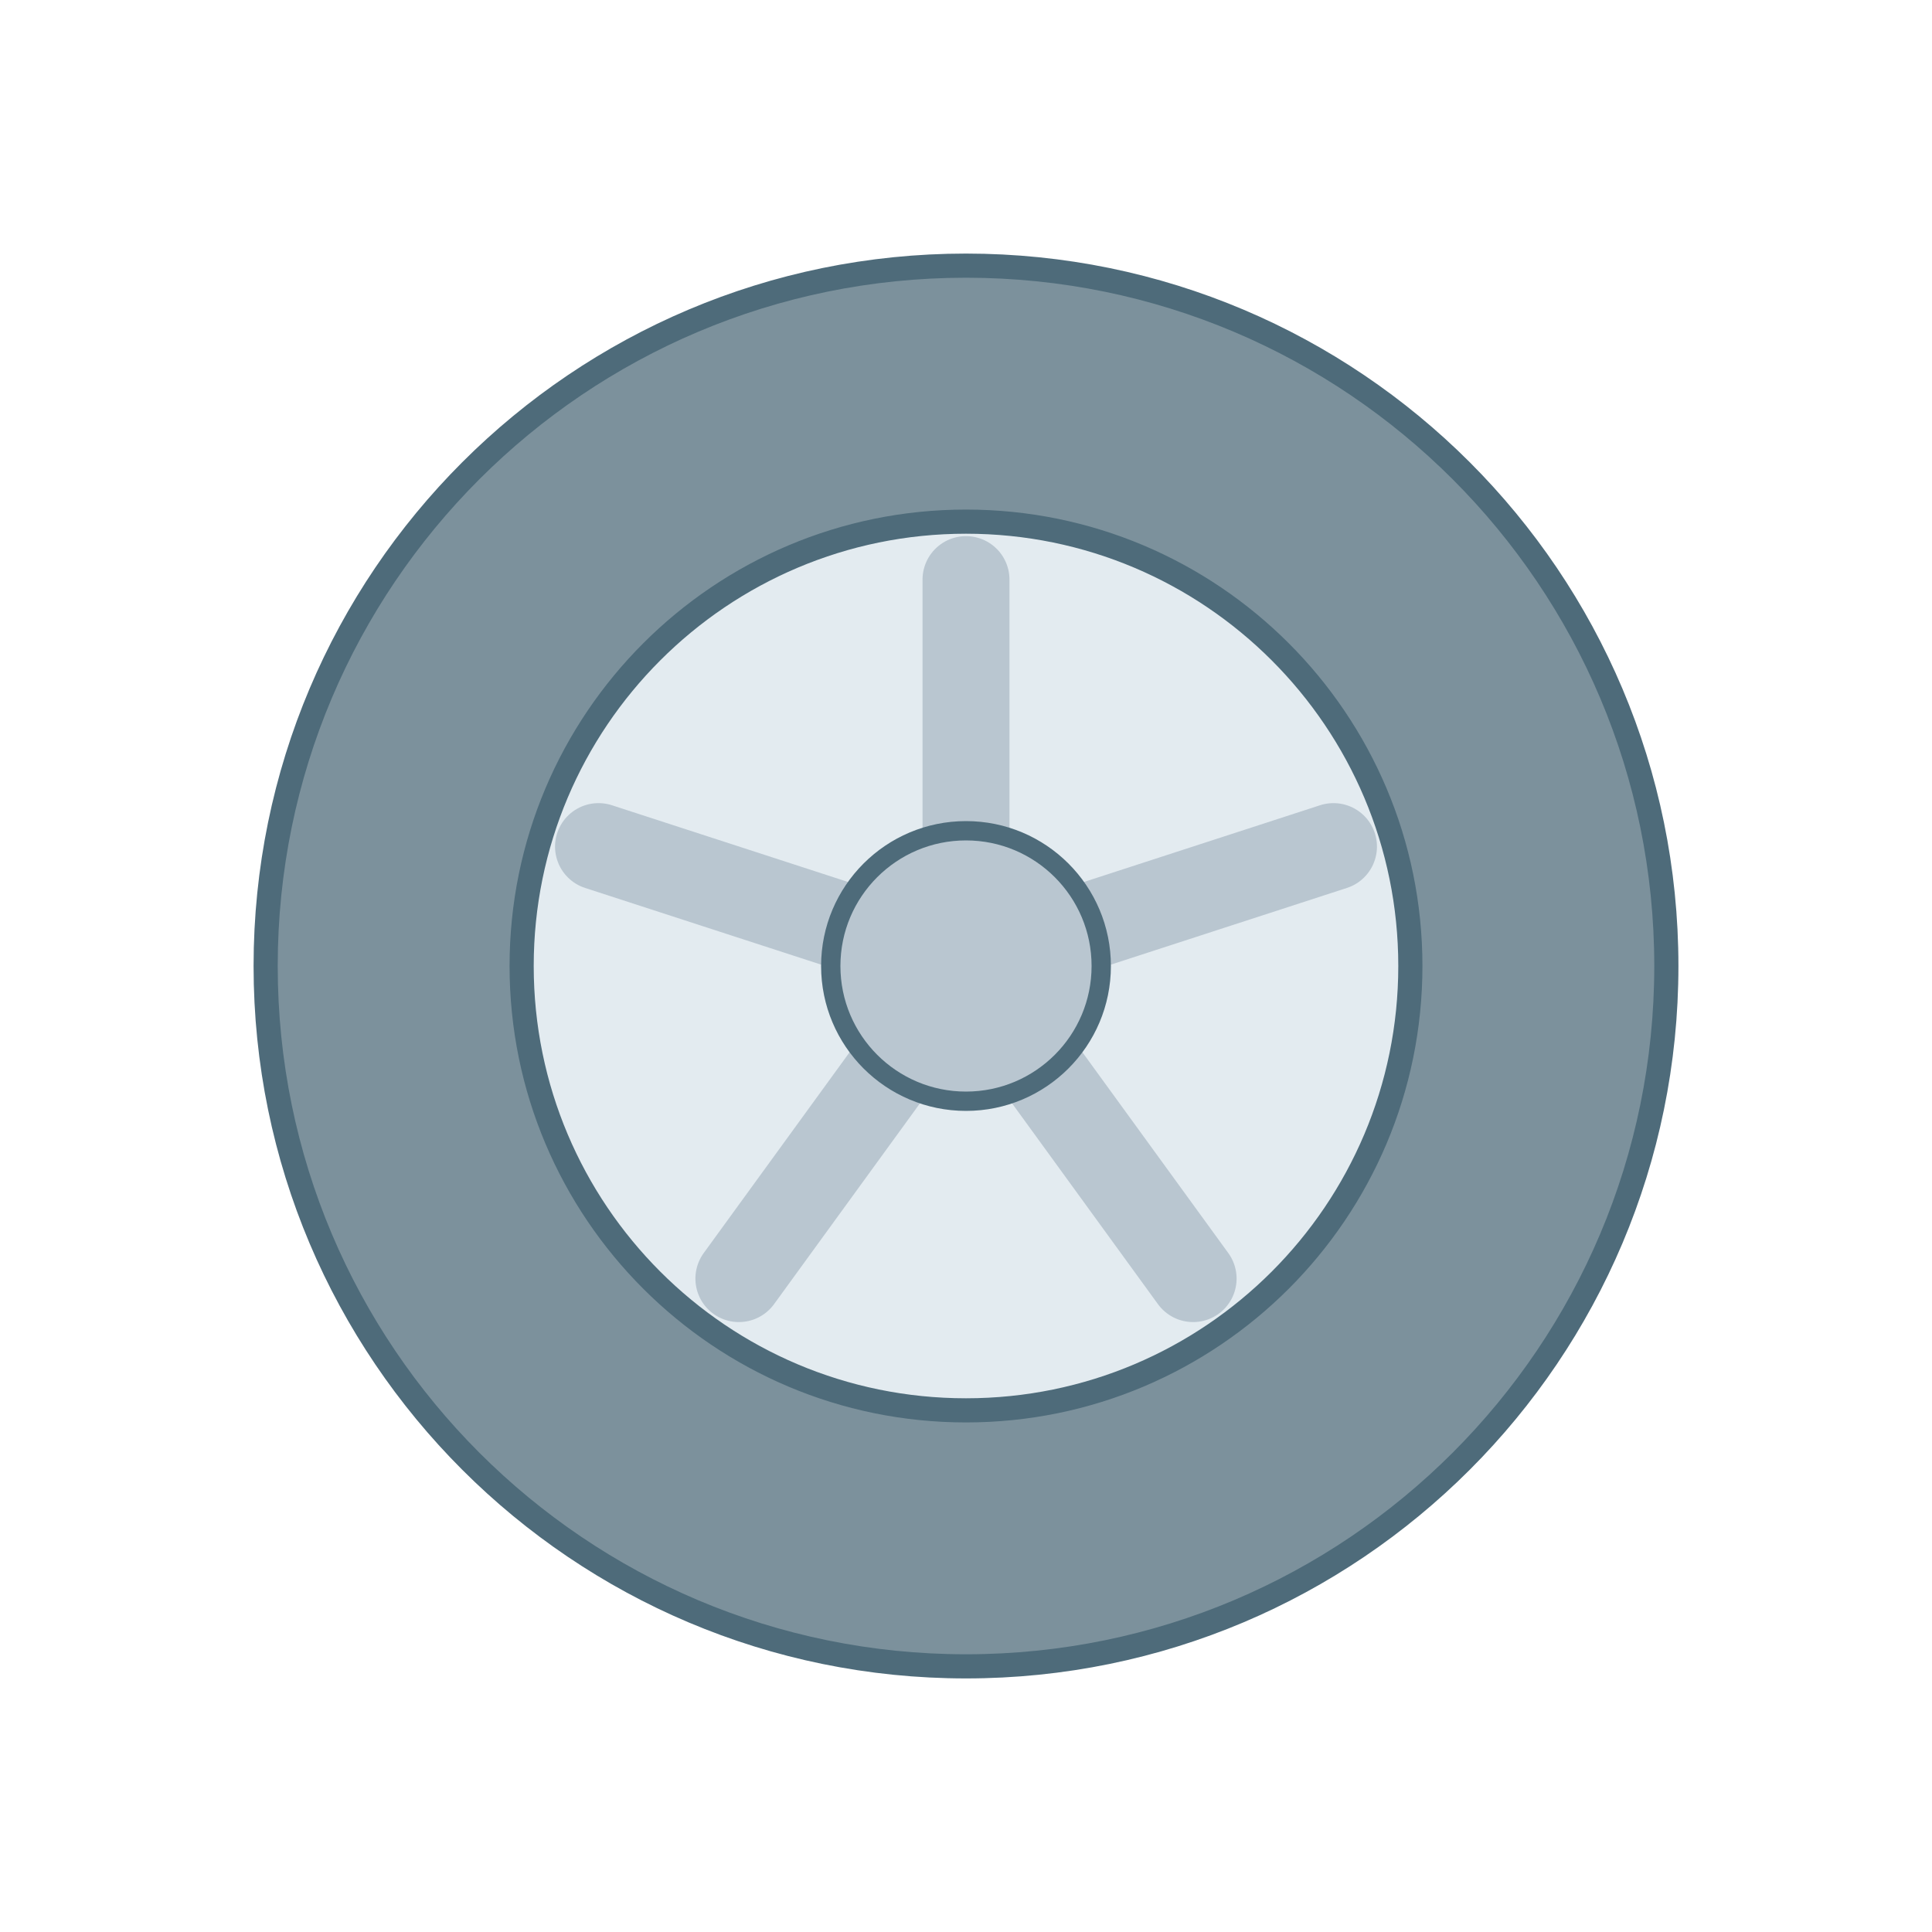
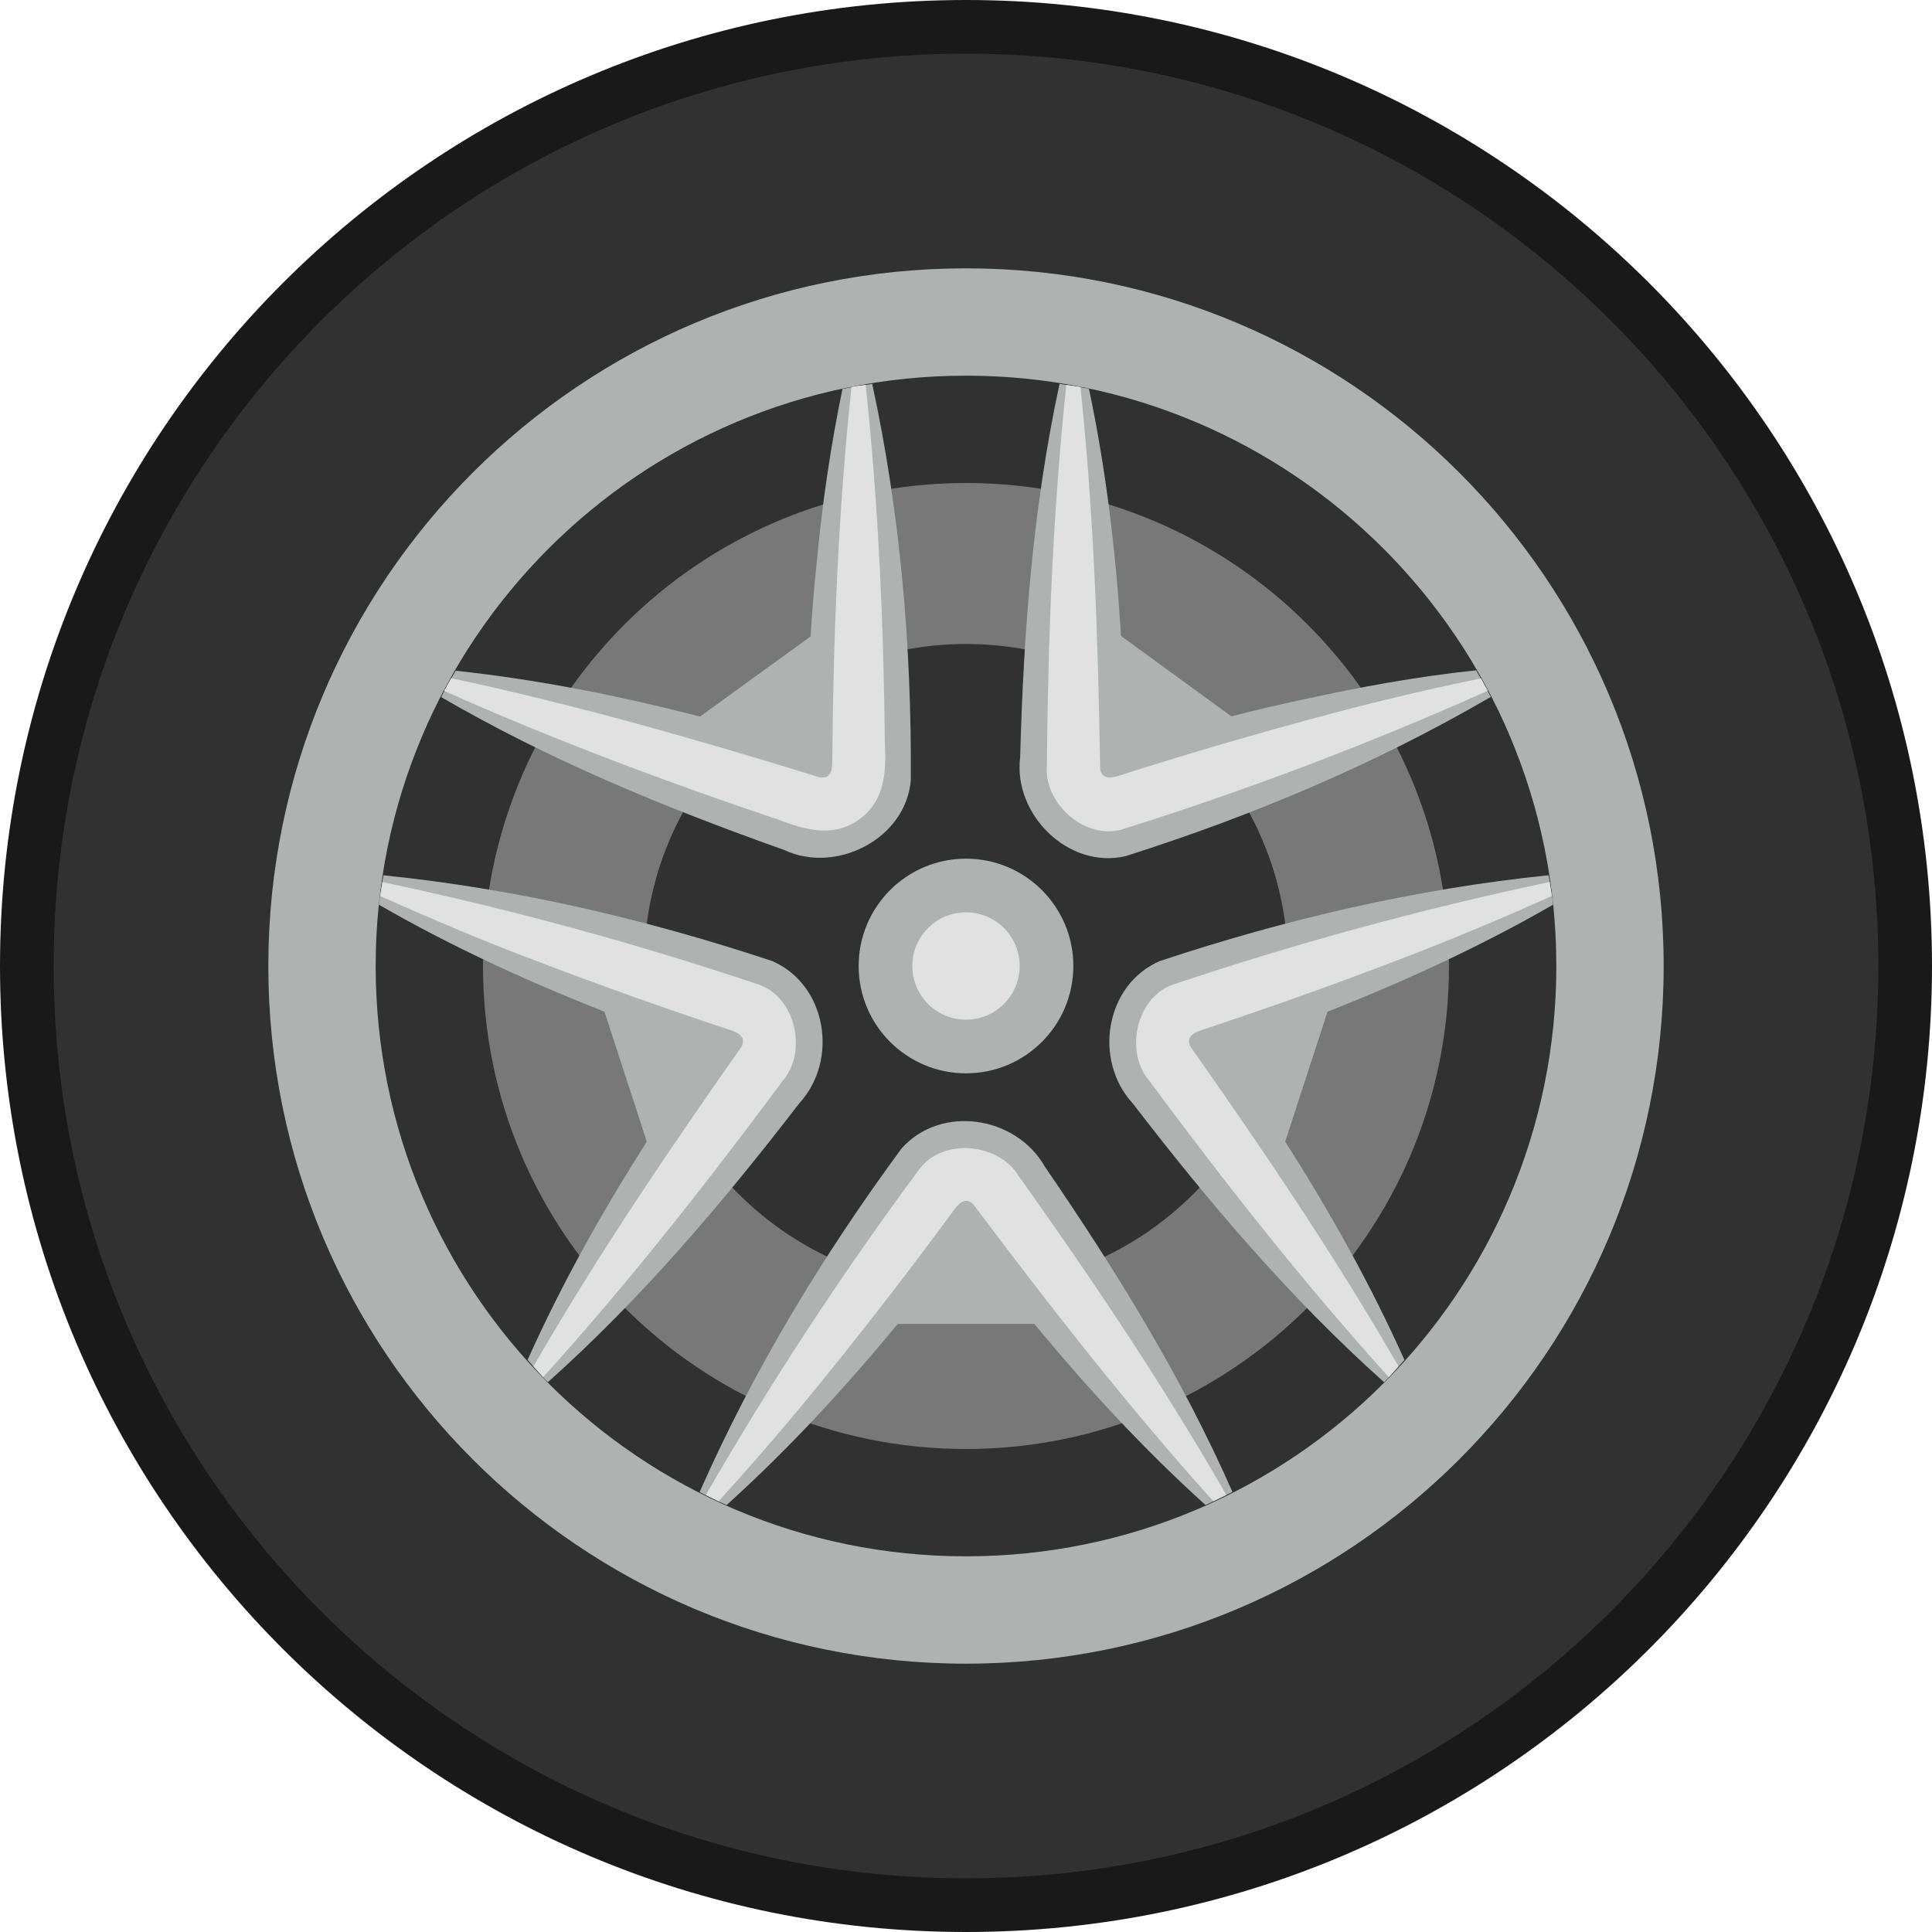
- <svg xmlns="http://www.w3.org/2000/svg" viewBox="0 0 400 400">
-   <circle cx="200" cy="200" r="145" fill="#7C919C" stroke="#4E6B7A" stroke-width="5" stroke-linejoin="round" stroke-linecap="round" />
-   <circle cx="200" cy="200" r="92" fill="#E3EBF0" stroke="#4E6B7A" stroke-width="5" stroke-linejoin="round" stroke-linecap="round" />
-   <line x1="200" y1="200" x2="200" y2="120" stroke="#B9C6D0" stroke-width="18" stroke-linecap="round" transform="rotate(0 200 200)" />
-   <line x1="200" y1="200" x2="200" y2="120" stroke="#B9C6D0" stroke-width="18" stroke-linecap="round" transform="rotate(72 200 200)" />
-   <line x1="200" y1="200" x2="200" y2="120" stroke="#B9C6D0" stroke-width="18" stroke-linecap="round" transform="rotate(144 200 200)" />
-   <line x1="200" y1="200" x2="200" y2="120" stroke="#B9C6D0" stroke-width="18" stroke-linecap="round" transform="rotate(216 200 200)" />
-   <line x1="200" y1="200" x2="200" y2="120" stroke="#B9C6D0" stroke-width="18" stroke-linecap="round" transform="rotate(288 200 200)" />
-   <circle cx="200" cy="200" r="28" fill="#B9C6D0" stroke="#4E6B7A" stroke-width="4" stroke-linejoin="round" stroke-linecap="round" />
+ <svg xmlns="http://www.w3.org/2000/svg" xml:space="preserve" viewBox="0 0 36 36">
+   <circle cx="18" cy="18" r="18" fill="#191919" />
+   <circle cx="18" cy="18" r="17" fill="#313131" />
+   <circle cx="18" cy="18" r="13" fill="#AEB3B2" />
+   <circle cx="18" cy="18" r="11" fill="#313131" />
+   <circle cx="18" cy="18" r="9" fill="#787878" />
+   <circle cx="18" cy="18" r="6" fill="#313131" />
+   <circle cx="18" cy="18" r="2" fill="#AEB3B2" />
+   <circle cx="18" cy="18" r="1" fill="#E1E1E1" />
+   <path fill="#AEB3B2" d="M19.47 21.74c-.534-.945-1.942-1.168-2.676-.333-1.471 2-2.751 4.115-3.758 6.396.165.084.332.166.502.242 1.159-1.045 2.205-2.182 3.19-3.376h2.545c.986 1.193 2.031 2.328 3.189 3.374.17-.076.337-.158.503-.243-.949-2.151-2.167-4.122-3.495-6.06zm9.47-4.883c-.019-.185-.056-.366-.084-.548-2.48.253-4.886.817-7.243 1.598-1.022.44-1.243 1.848-.511 2.647 1.433 1.863 2.933 3.632 4.689 5.202.132-.133.253-.277.378-.416-.636-1.422-1.392-2.764-2.221-4.068l.788-2.42c1.439-.569 2.852-1.215 4.204-1.995zM8.22 12.989c2.035 1.183 4.179 2.062 6.392 2.849.97.456 2.271-.209 2.36-1.303.015-2.482-.193-4.946-.719-7.382-.186.03-.372.055-.555.094a29.438 29.438 0 0 0-.479 3.228c-.048.448-.086.914-.116 1.385l-2.059 1.492c-1.496-.385-3.006-.688-4.554-.854-.094.161-.184.324-.27.491zm12.758 2.963c2.366-.753 4.646-1.712 6.801-2.966a10.398 10.398 0 0 0-.274-.496c-1.09.116-2.155.309-3.207.541-.441.092-.896.2-1.353.317l-2.056-1.497c-.096-1.545-.275-3.078-.598-4.606-.18-.038-.365-.063-.548-.092-.496 2.3-.67 4.61-.734 6.958-.134 1.062.901 2.094 1.969 1.841zm-10.77 9.804c1.756-1.57 3.255-3.339 4.689-5.202.733-.8.51-2.207-.51-2.647-2.356-.781-4.763-1.345-7.243-1.597-.028.183-.065.363-.084.548 1.352.78 2.765 1.426 4.204 1.994l.788 2.42c-.829 1.304-1.584 2.646-2.221 4.068.125.139.245.283.377.416z" />
+   <path fill="#E1E1E1" d="M22.47 19.167a82.351 82.351 0 0 0 3.426-1.22 52.308 52.308 0 0 0 3.019-1.252c-.01-.088-.027-.173-.04-.26a62.722 62.722 0 0 0-7.04 1.919c-.674.258-.881 1.261-.413 1.792.05.074.2.261.251.338 1.327 1.782 2.712 3.524 4.204 5.176.063-.065.121-.134.182-.2-1.184-2.053-2.511-4.017-3.872-5.95-.12-.217.115-.289.283-.343zM9.94 25.461c.061.066.119.136.182.2 1.491-1.652 2.877-3.394 4.204-5.176.052-.075.202-.265.251-.338.47-.531.26-1.534-.412-1.792a62.878 62.878 0 0 0-7.04-1.919c-.012.087-.029.172-.04.26.997.446 2.001.871 3.02 1.252a82.87 82.87 0 0 0 3.426 1.22c.168.053.402.126.282.343-1.361 1.933-2.689 3.897-3.873 5.95zm9.288-3.199c-.055-.073-.189-.274-.244-.343-.36-.611-1.379-.722-1.832-.162a62.956 62.956 0 0 0-4 6.101c.079.039.158.078.238.115a51.875 51.875 0 0 0 2.12-2.481 83.43 83.43 0 0 0 2.219-2.882c.102-.143.244-.344.413-.162 1.42 1.893 2.878 3.764 4.466 5.525.081-.038.162-.077.242-.117-1.109-1.927-2.338-3.782-3.622-5.594zM8.275 12.873c2.033.909 4.12 1.689 6.226 2.4.492.185 1.019.348 1.513-.007.491-.359.498-.912.474-1.437-.024-2.222-.121-4.446-.358-6.659-.088.015-.177.023-.264.041-.244 2.293-.337 4.596-.357 6.898.002.176.005.422-.239.374-2.263-.698-4.544-1.354-6.865-1.846a9.21 9.21 0 0 0-.13.236zm11.237.957c.002.091-.008.333-.004.421-.068.706.691 1.394 1.387 1.208a62.78 62.78 0 0 0 6.828-2.588 8.529 8.529 0 0 0-.127-.231 51.55 51.55 0 0 0-3.178.762 83.22 83.22 0 0 0-3.489 1.027c-.167.056-.4.135-.43-.112-.036-2.369-.117-4.744-.367-7.105-.086-.017-.176-.025-.263-.04-.234 2.213-.331 4.436-.357 6.658z" />
</svg>
